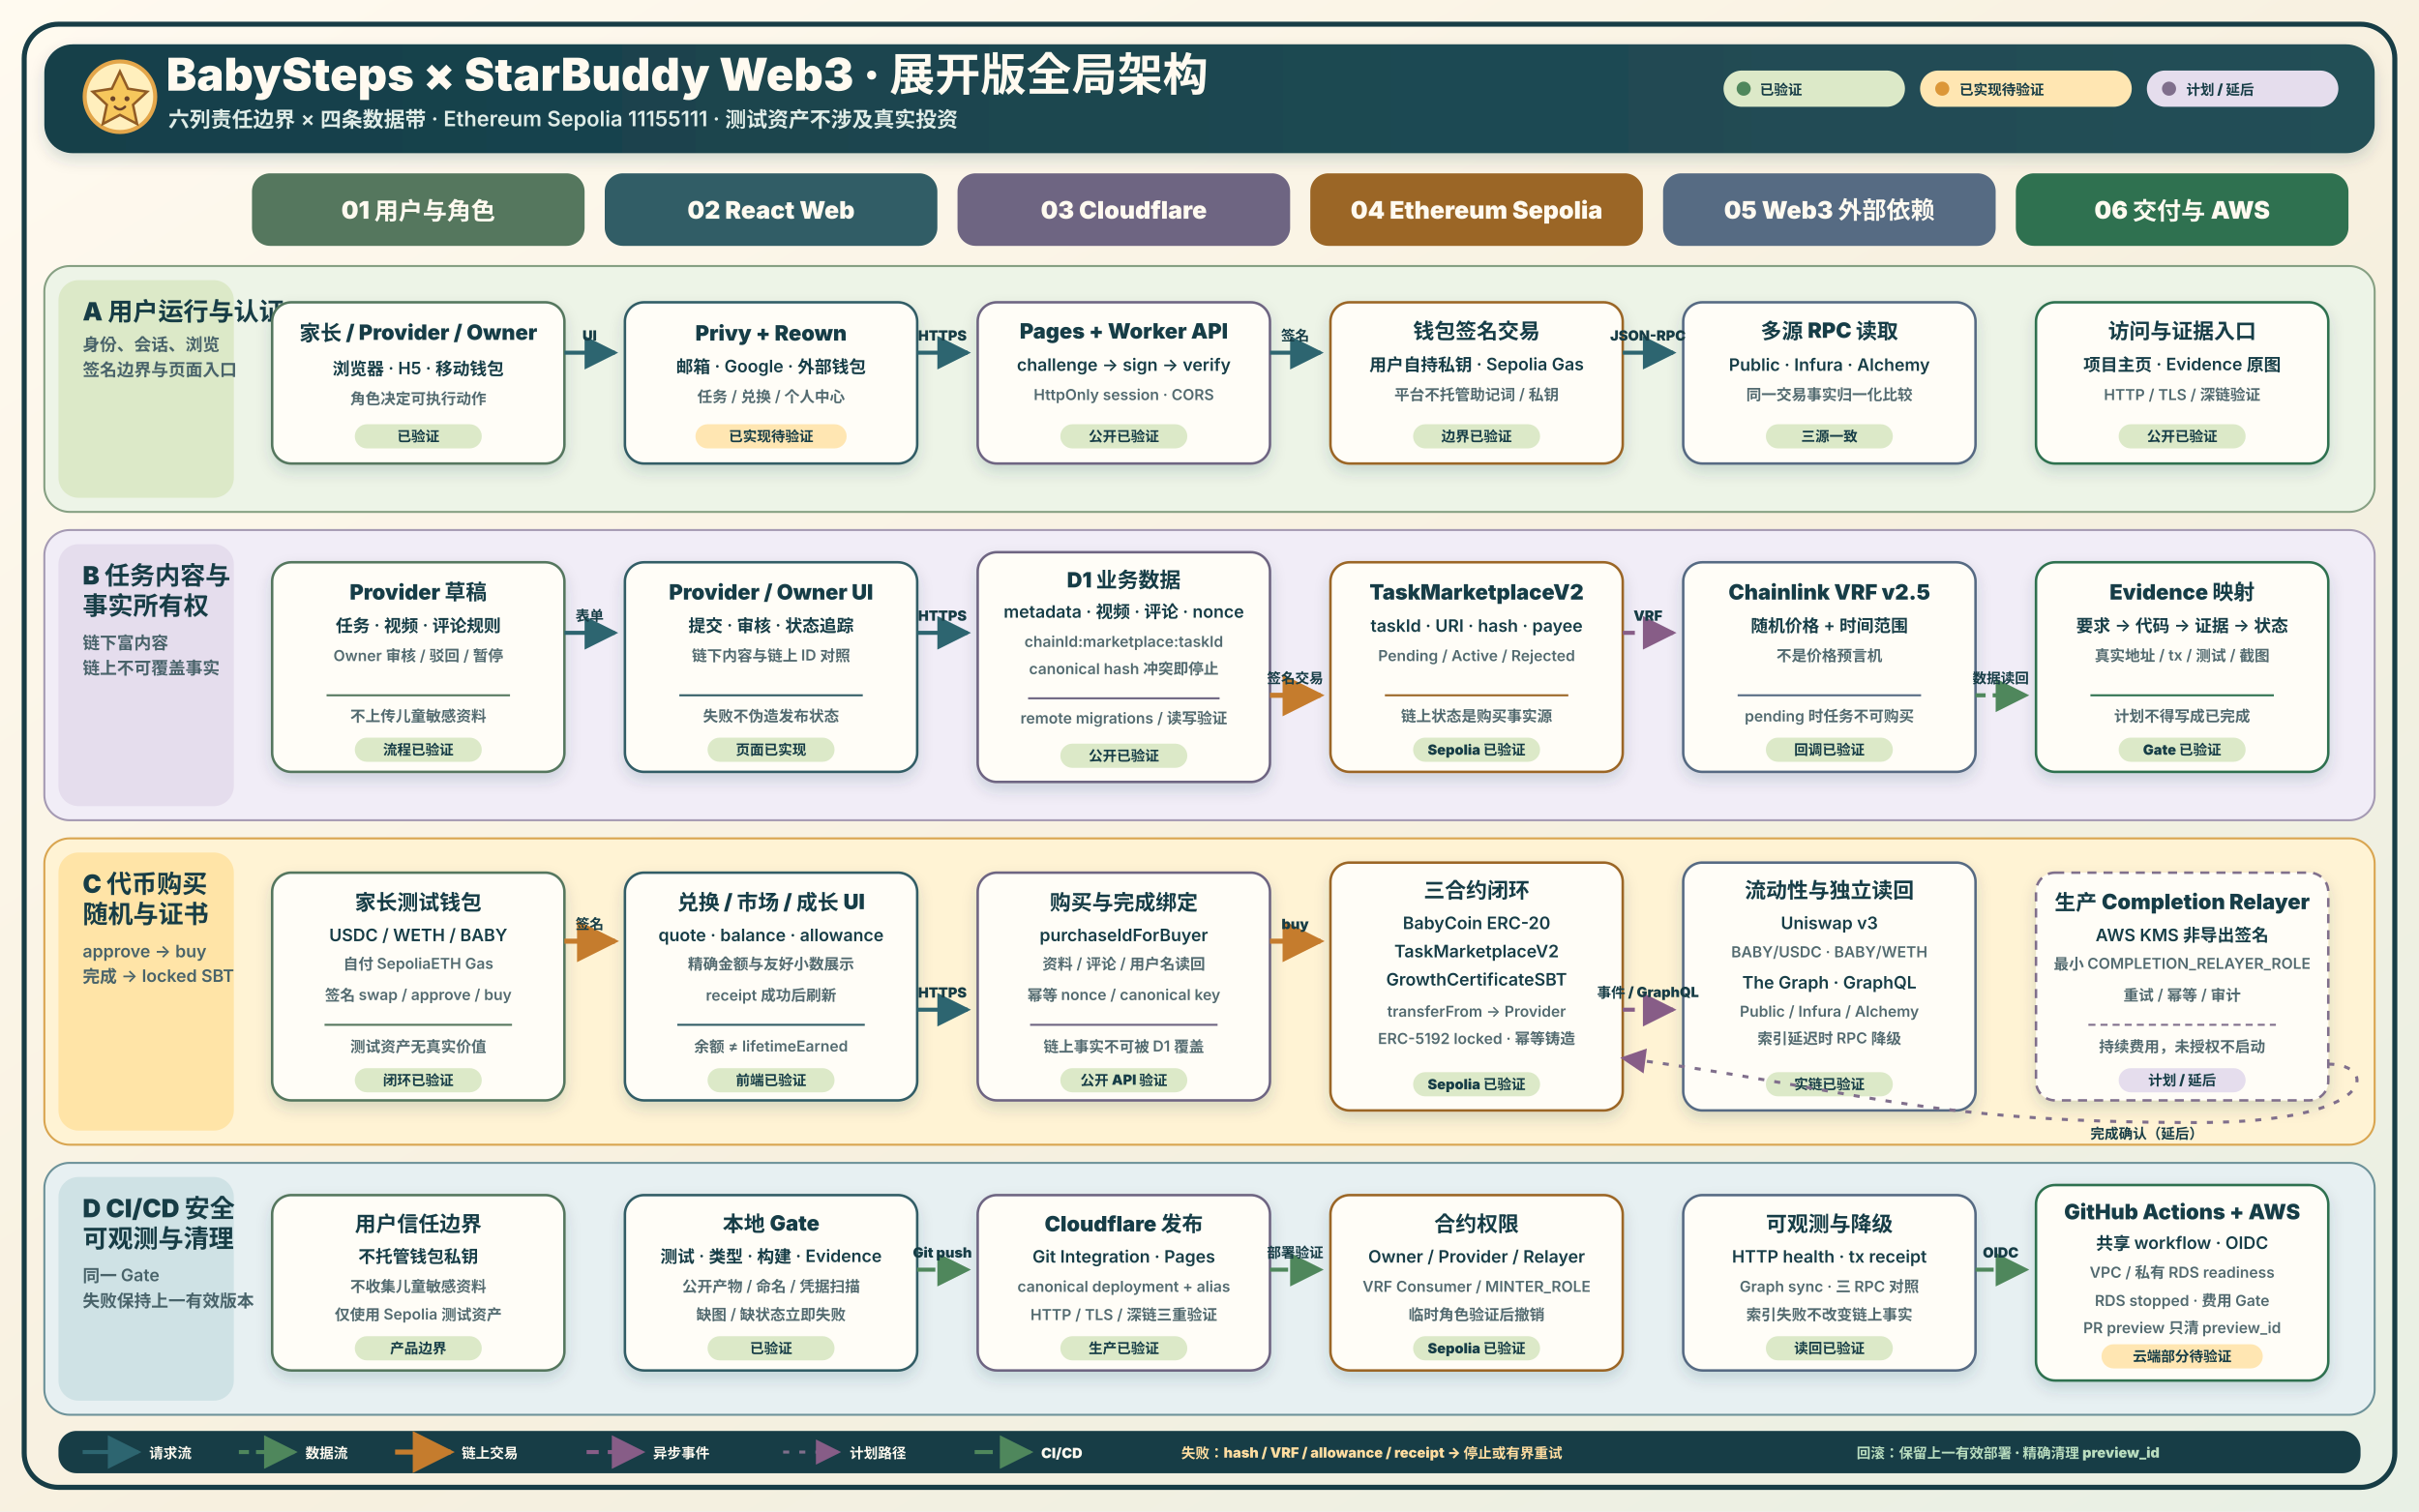
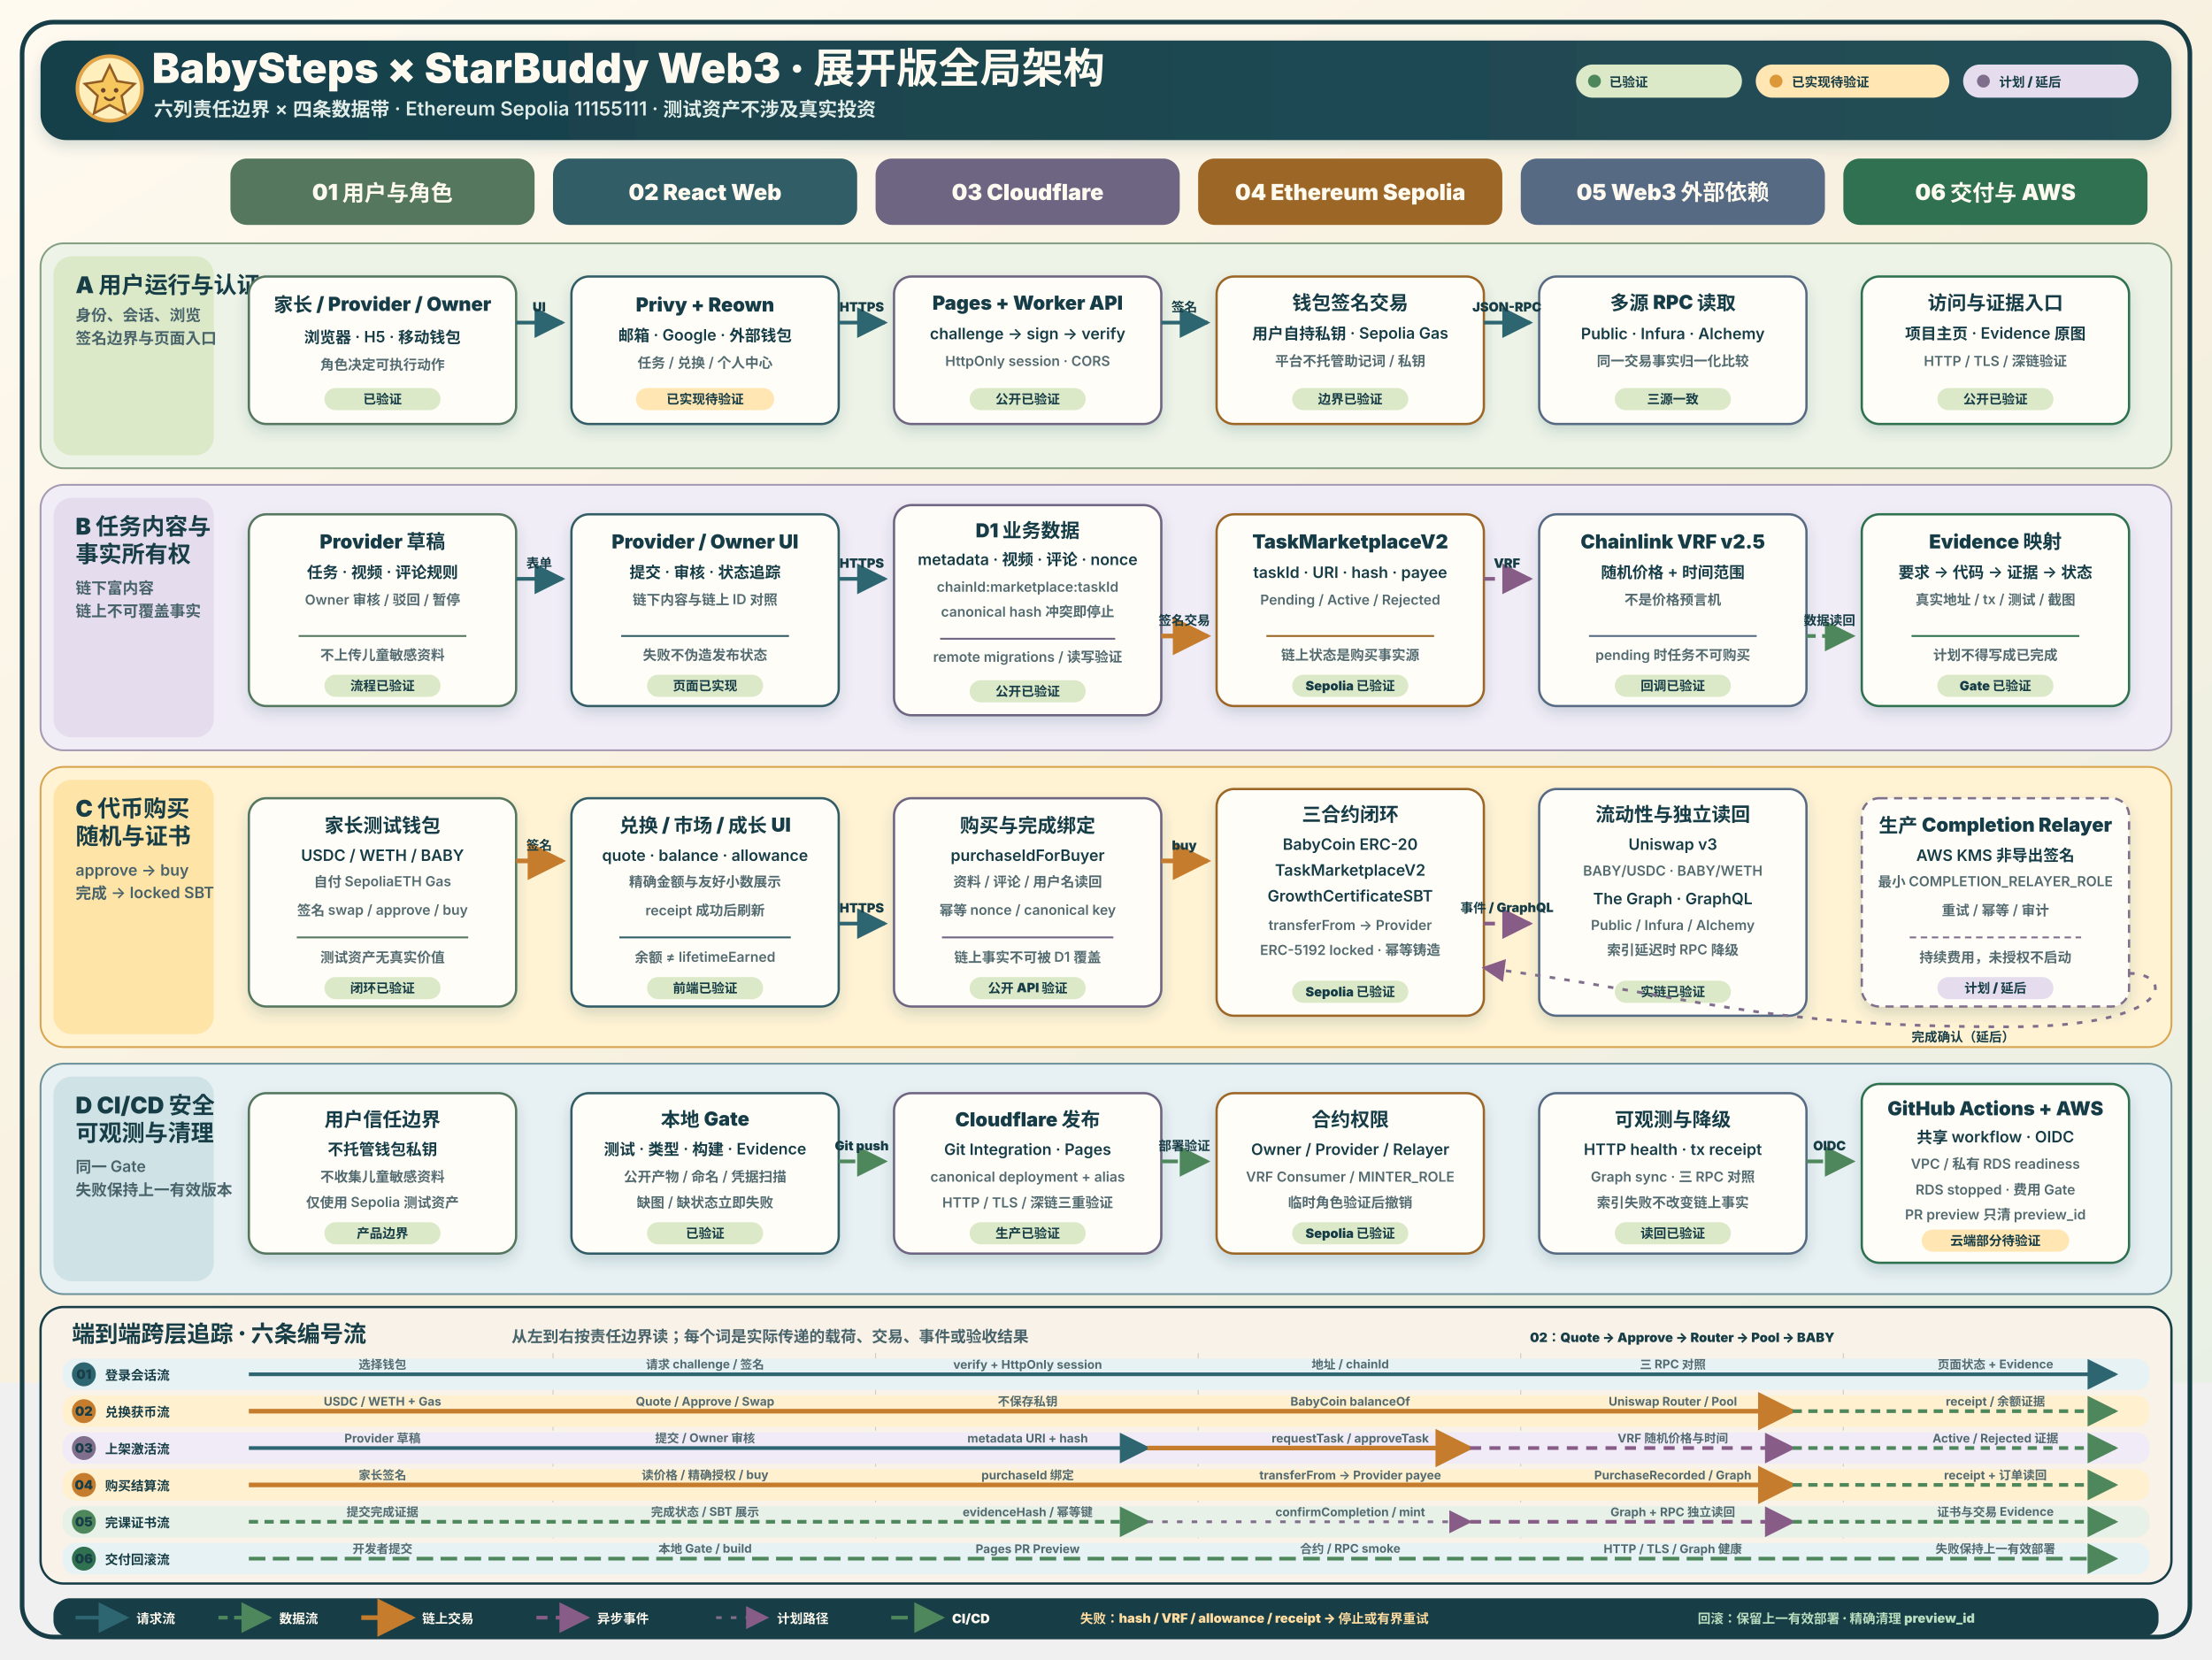
- <svg xmlns="http://www.w3.org/2000/svg" width="2400" height="1500" viewBox="0 0 2400 1500" role="img" aria-labelledby="title desc">
+ <svg xmlns="http://www.w3.org/2000/svg" width="2400" height="1800" viewBox="0 0 2400 1800" role="img" aria-labelledby="title desc">
  <defs>
    <linearGradient id="bg" x1="0" y1="0" x2="1" y2="1">
      <stop offset="0" stop-color="#fffaf0" />
      <stop offset="0.55" stop-color="#f7f0df" />
      <stop offset="1" stop-color="#e8f0e5" />
    </linearGradient>
    <linearGradient id="header" x1="0" y1="0" x2="1" y2="0">
      <stop offset="0" stop-color="#163f4a" />
      <stop offset="1" stop-color="#244f57" />
    </linearGradient>
    <filter id="shadow" x="-20%" y="-20%" width="140%" height="150%">
      <feDropShadow dx="0" dy="7" stdDeviation="7" flood-color="#173d46" flood-opacity="0.16" />
    </filter>
    <marker id="arrowRequest" viewBox="0 0 12 12" refX="10" refY="6" markerWidth="10" markerHeight="10" orient="auto-start-reverse">
      <path d="M1 1L11 6L1 11Z" fill="#2d6570" />
    </marker>
    <marker id="arrowChain" viewBox="0 0 12 12" refX="10" refY="6" markerWidth="10" markerHeight="10" orient="auto-start-reverse">
      <path d="M1 1L11 6L1 11Z" fill="#c57c2d" />
    </marker>
    <marker id="arrowEvent" viewBox="0 0 12 12" refX="10" refY="6" markerWidth="10" markerHeight="10" orient="auto-start-reverse">
      <path d="M1 1L11 6L1 11Z" fill="#875d87" />
    </marker>
    <marker id="arrowDeploy" viewBox="0 0 12 12" refX="10" refY="6" markerWidth="10" markerHeight="10" orient="auto-start-reverse">
      <path d="M1 1L11 6L1 11Z" fill="#4f875c" />
    </marker>
    <marker id="arrowData" viewBox="0 0 12 12" refX="10" refY="6" markerWidth="10" markerHeight="10" orient="auto-start-reverse">
      <path d="M1 1L11 6L1 11Z" fill="#4f875c" />
    </marker>
    <style>
      text{font-family:Inter,"PingFang SC","Microsoft YaHei",sans-serif;fill:#173d46}
      .title{font-size:45px;font-weight:900;letter-spacing:.2px;fill:#fffaf0!important}
      .subtitle{font-size:21px;font-weight:600;fill:#dfece7!important}
      .column{font-size:24px;font-weight:850;fill:#fffaf0!important}
      .laneTitle{font-size:25px;font-weight:900}
      .laneCopy{font-size:17px;font-weight:600;fill:#49636a}
      .cardTitle{font-size:21px;font-weight:850}
      .body{font-size:17px;font-weight:600}
      .small{font-size:15px;font-weight:600;fill:#536b70}
      .tiny{font-size:13px;font-weight:650;fill:#536b70}
      .status{font-size:14px;font-weight:850}
      .protocol{font-size:14px;font-weight:850;fill:#173d46}
      .request{fill:none;stroke:#2d6570;stroke-width:4;marker-end:url(#arrowRequest)}
      .data{fill:none;stroke:#4f875c;stroke-width:4;stroke-dasharray:10 7;marker-end:url(#arrowData)}
      .chain{fill:none;stroke:#c57c2d;stroke-width:5;marker-end:url(#arrowChain)}
      .event{fill:none;stroke:#875d87;stroke-width:4;stroke-dasharray:12 9;marker-end:url(#arrowEvent)}
      .deploy{fill:none;stroke:#4f875c;stroke-width:4;stroke-dasharray:18 8;marker-end:url(#arrowDeploy)}
      .planned{fill:none;stroke:#806f8c;stroke-width:3;stroke-dasharray:6 10;marker-end:url(#arrowEvent)}
    </style>
  </defs>
  <rect width="2400" height="1500" fill="url(#bg)" />
-   <rect x="24" y="24" width="2352" height="1452" rx="34" fill="none" stroke="#173d46" stroke-width="5" />
+   <rect x="24" y="24" width="2352" height="1752" rx="34" fill="none" stroke="#173d46" stroke-width="5" />
  <rect x="44" y="44" width="2312" height="108" rx="28" fill="url(#header)" filter="url(#shadow)" />
  <g transform="translate(80,64)">
    <circle cx="39" cy="32" r="35" fill="#ffefbd" stroke="#e3a64a" stroke-width="4" />
    <path d="M39 7L47 24L66 27L52 40L56 59L39 50L22 59L26 40L12 27L31 24Z" fill="#f6c75c" stroke="#915c25" stroke-width="2.5" />
    <circle cx="32" cy="34" r="2.5" fill="#6b4328" />
    <circle cx="46" cy="34" r="2.5" fill="#6b4328" />
    <path d="M34 42Q39 47 44 42" fill="none" stroke="#6b4328" stroke-width="2.5" stroke-linecap="round" />
  </g>
  <text x="165" y="90" class="title" style="fill:#fffaf0">BabySteps × StarBuddy Web3 · 展开版全局架构</text>
  <text x="167" y="126" class="subtitle" style="fill:#dfece7">六列责任边界 × 四条数据带 · Ethereum Sepolia 11155111 · 测试资产不涉及真实投资</text>
  <g transform="translate(1710,70)">
    <rect width="180" height="36" rx="18" fill="#dce9c8" />
    <circle cx="20" cy="18" r="7" fill="#4f875c" />
    <text x="36" y="24" class="status" fill="#355940">已验证</text>
    <rect x="195" width="210" height="36" rx="18" fill="#ffe6b2" />
    <circle cx="217" cy="18" r="7" fill="#dc9738" />
    <text x="234" y="24" class="status" fill="#8b581c">已实现待验证</text>
    <rect x="420" width="190" height="36" rx="18" fill="#e5dded" />
    <circle cx="442" cy="18" r="7" fill="#806f8c" />
    <text x="459" y="24" class="status" fill="#5f5269">计划 / 延后</text>
  </g>
  <g transform="translate(250,172)">
    <g>
      <rect width="330" height="72" rx="18" fill="#55775e" />
      <text x="165" y="45" text-anchor="middle" class="column" style="fill:#fffaf0">01 用户与角色</text>
    </g>
    <g transform="translate(350)">
      <rect width="330" height="72" rx="18" fill="#315d66" />
      <text x="165" y="45" text-anchor="middle" class="column" style="fill:#fffaf0">02 React Web</text>
    </g>
    <g transform="translate(700)">
      <rect width="330" height="72" rx="18" fill="#6e6582" />
      <text x="165" y="45" text-anchor="middle" class="column" style="fill:#fffaf0">03 Cloudflare</text>
    </g>
    <g transform="translate(1050)">
      <rect width="330" height="72" rx="18" fill="#9b6626" />
      <text x="165" y="45" text-anchor="middle" class="column" style="fill:#fffaf0">04 Ethereum Sepolia</text>
    </g>
    <g transform="translate(1400)">
      <rect width="330" height="72" rx="18" fill="#566b83" />
      <text x="165" y="45" text-anchor="middle" class="column" style="fill:#fffaf0">05 Web3 外部依赖</text>
    </g>
    <g transform="translate(1750)">
      <rect width="330" height="72" rx="18" fill="#2f7150" />
      <text x="165" y="45" text-anchor="middle" class="column" style="fill:#fffaf0">06 交付与 AWS</text>
    </g>
  </g>
  <rect x="44" y="264" width="2312" height="244" rx="25" fill="#edf4e7" stroke="#86a083" stroke-width="2" />
  <rect x="58" y="278" width="174" height="216" rx="20" fill="#dce9c8" />
  <text x="82" y="318" class="laneTitle">A 用户运行与认证</text>
  <text x="82" y="348" class="laneCopy">身份、会话、浏览</text>
  <text x="82" y="373" class="laneCopy">签名边界与页面入口</text>
  <g filter="url(#shadow)">
    <g transform="translate(270,300)">
      <rect width="290" height="160" rx="19" fill="#fffdf7" stroke="#55775e" stroke-width="2.5" />
      <text x="145" y="38" text-anchor="middle" class="cardTitle">家长 / Provider / Owner</text>
      <text x="145" y="72" text-anchor="middle" class="body">浏览器 · H5 · 移动钱包</text>
      <text x="145" y="101" text-anchor="middle" class="small">角色决定可执行动作</text>
      <rect x="82" y="121" width="126" height="24" rx="12" fill="#dce9c8" />
      <text x="145" y="138" text-anchor="middle" class="status" fill="#355940">已验证</text>
    </g>
    <g transform="translate(620,300)">
      <rect width="290" height="160" rx="19" fill="#fffdf7" stroke="#315d66" stroke-width="2.5" />
      <text x="145" y="38" text-anchor="middle" class="cardTitle">Privy + Reown</text>
      <text x="145" y="70" text-anchor="middle" class="body">邮箱 · Google · 外部钱包</text>
      <text x="145" y="99" text-anchor="middle" class="small">任务 / 兑换 / 个人中心</text>
      <rect x="70" y="121" width="150" height="24" rx="12" fill="#ffe6b2" />
      <text x="145" y="138" text-anchor="middle" class="status" fill="#8b581c">已实现待验证</text>
    </g>
    <g transform="translate(970,300)">
      <rect width="290" height="160" rx="19" fill="#fffdf7" stroke="#6e6582" stroke-width="2.5" />
      <text x="145" y="36" text-anchor="middle" class="cardTitle">Pages + Worker API</text>
      <text x="145" y="68" text-anchor="middle" class="body">challenge → sign → verify</text>
      <text x="145" y="97" text-anchor="middle" class="small">HttpOnly session · CORS</text>
      <rect x="82" y="121" width="126" height="24" rx="12" fill="#dce9c8" />
      <text x="145" y="138" text-anchor="middle" class="status" fill="#355940">公开已验证</text>
    </g>
    <g transform="translate(1320,300)">
      <rect width="290" height="160" rx="19" fill="#fffdf7" stroke="#9b6626" stroke-width="2.5" />
      <text x="145" y="36" text-anchor="middle" class="cardTitle">钱包签名交易</text>
      <text x="145" y="68" text-anchor="middle" class="body">用户自持私钥 · Sepolia Gas</text>
      <text x="145" y="97" text-anchor="middle" class="small">平台不托管助记词 / 私钥</text>
      <rect x="82" y="121" width="126" height="24" rx="12" fill="#dce9c8" />
      <text x="145" y="138" text-anchor="middle" class="status" fill="#355940">边界已验证</text>
    </g>
    <g transform="translate(1670,300)">
      <rect width="290" height="160" rx="19" fill="#fffdf7" stroke="#566b83" stroke-width="2.5" />
      <text x="145" y="36" text-anchor="middle" class="cardTitle">多源 RPC 读取</text>
      <text x="145" y="68" text-anchor="middle" class="body">Public · Infura · Alchemy</text>
      <text x="145" y="97" text-anchor="middle" class="small">同一交易事实归一化比较</text>
      <rect x="82" y="121" width="126" height="24" rx="12" fill="#dce9c8" />
      <text x="145" y="138" text-anchor="middle" class="status" fill="#355940">三源一致</text>
    </g>
    <g transform="translate(2020,300)">
      <rect width="290" height="160" rx="19" fill="#fffdf7" stroke="#2f7150" stroke-width="2.5" />
      <text x="145" y="36" text-anchor="middle" class="cardTitle">访问与证据入口</text>
      <text x="145" y="68" text-anchor="middle" class="body">项目主页 · Evidence 原图</text>
      <text x="145" y="97" text-anchor="middle" class="small">HTTP / TLS / 深链验证</text>
      <rect x="82" y="121" width="126" height="24" rx="12" fill="#dce9c8" />
      <text x="145" y="138" text-anchor="middle" class="status" fill="#355940">公开已验证</text>
    </g>
  </g>
  <path class="request" d="M560 350H610" />
  <text x="585" y="338" text-anchor="middle" class="protocol">UI</text>
  <path class="request" d="M910 350H960" />
  <text x="935" y="338" text-anchor="middle" class="protocol">HTTPS</text>
  <path class="request" d="M1260 350H1310" />
  <text x="1285" y="338" text-anchor="middle" class="protocol">签名</text>
  <path class="request" d="M1610 350H1660" />
  <text x="1635" y="338" text-anchor="middle" class="protocol">JSON-RPC</text>
  <rect x="44" y="526" width="2312" height="288" rx="25" fill="#f1edf7" stroke="#a59ab3" stroke-width="2" />
  <rect x="58" y="540" width="174" height="260" rx="20" fill="#e5dded" />
  <text x="82" y="580" class="laneTitle">B 任务内容与</text>
  <text x="82" y="610" class="laneTitle">事实所有权</text>
  <text x="82" y="644" class="laneCopy">链下富内容</text>
  <text x="82" y="669" class="laneCopy">链上不可覆盖事实</text>
  <g filter="url(#shadow)">
    <g transform="translate(270,558)">
      <rect width="290" height="208" rx="19" fill="#fffdf7" stroke="#55775e" stroke-width="2.5" />
      <text x="145" y="37" text-anchor="middle" class="cardTitle">Provider 草稿</text>
      <text x="145" y="69" text-anchor="middle" class="body">任务 · 视频 · 评论规则</text>
      <text x="145" y="98" text-anchor="middle" class="small">Owner 审核 / 驳回 / 暂停</text>
      <path d="M54 132H236" stroke="#55775e" stroke-width="2" />
      <text x="145" y="158" text-anchor="middle" class="small">不上传儿童敏感资料</text>
      <rect x="82" y="174" width="126" height="24" rx="12" fill="#dce9c8" />
      <text x="145" y="191" text-anchor="middle" class="status" fill="#355940">流程已验证</text>
    </g>
    <g transform="translate(620,558)">
      <rect width="290" height="208" rx="19" fill="#fffdf7" stroke="#315d66" stroke-width="2.5" />
      <text x="145" y="37" text-anchor="middle" class="cardTitle">Provider / Owner UI</text>
      <text x="145" y="69" text-anchor="middle" class="body">提交 · 审核 · 状态追踪</text>
      <text x="145" y="98" text-anchor="middle" class="small">链下内容与链上 ID 对照</text>
      <path d="M54 132H236" stroke="#315d66" stroke-width="2" />
      <text x="145" y="158" text-anchor="middle" class="small">失败不伪造发布状态</text>
      <rect x="82" y="174" width="126" height="24" rx="12" fill="#dce9c8" />
      <text x="145" y="191" text-anchor="middle" class="status" fill="#355940">页面已实现</text>
    </g>
    <g transform="translate(970,548)">
      <rect width="290" height="228" rx="19" fill="#fffdf7" stroke="#6e6582" stroke-width="2.5" />
      <text x="145" y="35" text-anchor="middle" class="cardTitle">D1 业务数据</text>
      <text x="145" y="65" text-anchor="middle" class="body">metadata · 视频 · 评论 · nonce</text>
      <text x="145" y="94" text-anchor="middle" class="small">chainId:marketplace:taskId</text>
      <text x="145" y="121" text-anchor="middle" class="small">canonical hash 冲突即停止</text>
      <path d="M50 145H240" stroke="#6e6582" stroke-width="2" />
      <text x="145" y="170" text-anchor="middle" class="small">remote migrations / 读写验证</text>
      <rect x="82" y="190" width="126" height="24" rx="12" fill="#dce9c8" />
      <text x="145" y="207" text-anchor="middle" class="status" fill="#355940">公开已验证</text>
    </g>
    <g transform="translate(1320,558)">
      <rect width="290" height="208" rx="19" fill="#fffdf7" stroke="#9b6626" stroke-width="2.5" />
      <text x="145" y="37" text-anchor="middle" class="cardTitle">TaskMarketplaceV2</text>
      <text x="145" y="69" text-anchor="middle" class="body">taskId · URI · hash · payee</text>
      <text x="145" y="98" text-anchor="middle" class="small">Pending / Active / Rejected</text>
      <path d="M54 132H236" stroke="#9b6626" stroke-width="2" />
      <text x="145" y="158" text-anchor="middle" class="small">链上状态是购买事实源</text>
      <rect x="82" y="174" width="126" height="24" rx="12" fill="#dce9c8" />
      <text x="145" y="191" text-anchor="middle" class="status" fill="#355940">Sepolia 已验证</text>
    </g>
    <g transform="translate(1670,558)">
      <rect width="290" height="208" rx="19" fill="#fffdf7" stroke="#566b83" stroke-width="2.5" />
      <text x="145" y="37" text-anchor="middle" class="cardTitle">Chainlink VRF v2.5</text>
      <text x="145" y="69" text-anchor="middle" class="body">随机价格 + 时间范围</text>
      <text x="145" y="98" text-anchor="middle" class="small">不是价格预言机</text>
      <path d="M54 132H236" stroke="#566b83" stroke-width="2" />
      <text x="145" y="158" text-anchor="middle" class="small">pending 时任务不可购买</text>
      <rect x="82" y="174" width="126" height="24" rx="12" fill="#dce9c8" />
      <text x="145" y="191" text-anchor="middle" class="status" fill="#355940">回调已验证</text>
    </g>
    <g transform="translate(2020,558)">
      <rect width="290" height="208" rx="19" fill="#fffdf7" stroke="#2f7150" stroke-width="2.5" />
      <text x="145" y="37" text-anchor="middle" class="cardTitle">Evidence 映射</text>
      <text x="145" y="69" text-anchor="middle" class="body">要求 → 代码 → 证据 → 状态</text>
      <text x="145" y="98" text-anchor="middle" class="small">真实地址 / tx / 测试 / 截图</text>
      <path d="M54 132H236" stroke="#2f7150" stroke-width="2" />
      <text x="145" y="158" text-anchor="middle" class="small">计划不得写成已完成</text>
      <rect x="82" y="174" width="126" height="24" rx="12" fill="#dce9c8" />
      <text x="145" y="191" text-anchor="middle" class="status" fill="#355940">Gate 已验证</text>
    </g>
  </g>
  <path class="request" d="M560 628H610" />
  <text x="585" y="616" text-anchor="middle" class="protocol">表单</text>
  <path class="request" d="M910 628H960" />
  <text x="935" y="616" text-anchor="middle" class="protocol">HTTPS</text>
  <path class="chain" d="M1260 690H1310" />
  <text x="1285" y="678" text-anchor="middle" class="protocol">签名交易</text>
  <path class="event" d="M1610 628H1660" />
  <text x="1635" y="616" text-anchor="middle" class="protocol">VRF</text>
  <path class="data" d="M1960 690H2010" />
  <text x="1985" y="678" text-anchor="middle" class="protocol">数据读回</text>
  <rect x="44" y="832" width="2312" height="304" rx="25" fill="#fff3d4" stroke="#d9a550" stroke-width="2" />
  <rect x="58" y="846" width="174" height="276" rx="20" fill="#ffe4a7" />
  <text x="82" y="886" class="laneTitle">C 代币购买</text>
  <text x="82" y="916" class="laneTitle">随机与证书</text>
  <text x="82" y="950" class="laneCopy">approve → buy</text>
  <text x="82" y="975" class="laneCopy">完成 → locked SBT</text>
  <g filter="url(#shadow)">
    <g transform="translate(270,866)">
      <rect width="290" height="226" rx="19" fill="#fffdf7" stroke="#55775e" stroke-width="2.5" />
      <text x="145" y="37" text-anchor="middle" class="cardTitle">家长测试钱包</text>
      <text x="145" y="68" text-anchor="middle" class="body">USDC / WETH / BABY</text>
      <text x="145" y="96" text-anchor="middle" class="small">自付 SepoliaETH Gas</text>
      <text x="145" y="127" text-anchor="middle" class="small">签名 swap / approve / buy</text>
      <path d="M52 151H238" stroke="#55775e" stroke-width="2" />
      <text x="145" y="178" text-anchor="middle" class="small">测试资产无真实价值</text>
      <rect x="82" y="194" width="126" height="24" rx="12" fill="#dce9c8" />
      <text x="145" y="211" text-anchor="middle" class="status" fill="#355940">闭环已验证</text>
    </g>
    <g transform="translate(620,866)">
      <rect width="290" height="226" rx="19" fill="#fffdf7" stroke="#315d66" stroke-width="2.5" />
      <text x="145" y="37" text-anchor="middle" class="cardTitle">兑换 / 市场 / 成长 UI</text>
      <text x="145" y="68" text-anchor="middle" class="body">quote · balance · allowance</text>
      <text x="145" y="96" text-anchor="middle" class="small">精确金额与友好小数展示</text>
      <text x="145" y="127" text-anchor="middle" class="small">receipt 成功后刷新</text>
      <path d="M52 151H238" stroke="#315d66" stroke-width="2" />
      <text x="145" y="178" text-anchor="middle" class="small">余额 ≠ lifetimeEarned</text>
      <rect x="82" y="194" width="126" height="24" rx="12" fill="#dce9c8" />
      <text x="145" y="211" text-anchor="middle" class="status" fill="#355940">前端已验证</text>
    </g>
    <g transform="translate(970,866)">
      <rect width="290" height="226" rx="19" fill="#fffdf7" stroke="#6e6582" stroke-width="2.5" />
      <text x="145" y="37" text-anchor="middle" class="cardTitle">购买与完成绑定</text>
      <text x="145" y="68" text-anchor="middle" class="body">purchaseIdForBuyer</text>
      <text x="145" y="96" text-anchor="middle" class="small">资料 / 评论 / 用户名读回</text>
      <text x="145" y="127" text-anchor="middle" class="small">幂等 nonce / canonical key</text>
      <path d="M52 151H238" stroke="#6e6582" stroke-width="2" />
      <text x="145" y="178" text-anchor="middle" class="small">链上事实不可被 D1 覆盖</text>
      <rect x="82" y="194" width="126" height="24" rx="12" fill="#dce9c8" />
      <text x="145" y="211" text-anchor="middle" class="status" fill="#355940">公开 API 验证</text>
    </g>
    <g transform="translate(1320,856)">
      <rect width="290" height="246" rx="19" fill="#fffdf7" stroke="#9b6626" stroke-width="2.5" />
      <text x="145" y="35" text-anchor="middle" class="cardTitle">三合约闭环</text>
      <text x="145" y="66" text-anchor="middle" class="body">BabyCoin ERC-20</text>
      <text x="145" y="94" text-anchor="middle" class="body">TaskMarketplaceV2</text>
      <text x="145" y="122" text-anchor="middle" class="body">GrowthCertificateSBT</text>
      <text x="145" y="153" text-anchor="middle" class="small">transferFrom → Provider</text>
      <text x="145" y="180" text-anchor="middle" class="small">ERC-5192 locked · 幂等铸造</text>
      <rect x="82" y="208" width="126" height="24" rx="12" fill="#dce9c8" />
      <text x="145" y="225" text-anchor="middle" class="status" fill="#355940">Sepolia 已验证</text>
    </g>
    <g transform="translate(1670,856)">
      <rect width="290" height="246" rx="19" fill="#fffdf7" stroke="#566b83" stroke-width="2.5" />
      <text x="145" y="35" text-anchor="middle" class="cardTitle">流动性与独立读回</text>
      <text x="145" y="66" text-anchor="middle" class="body">Uniswap v3</text>
      <text x="145" y="94" text-anchor="middle" class="small">BABY/USDC · BABY/WETH</text>
      <text x="145" y="125" text-anchor="middle" class="body">The Graph · GraphQL</text>
      <text x="145" y="153" text-anchor="middle" class="small">Public / Infura / Alchemy</text>
      <text x="145" y="180" text-anchor="middle" class="small">索引延迟时 RPC 降级</text>
      <rect x="82" y="208" width="126" height="24" rx="12" fill="#dce9c8" />
      <text x="145" y="225" text-anchor="middle" class="status" fill="#355940">实链已验证</text>
    </g>
    <g transform="translate(2020,866)">
      <rect width="290" height="226" rx="19" fill="#fffdf7" stroke="#806f8c" stroke-width="2.5" stroke-dasharray="9 7" />
      <text x="145" y="37" text-anchor="middle" class="cardTitle">生产 Completion Relayer</text>
      <text x="145" y="68" text-anchor="middle" class="body">AWS KMS 非导出签名</text>
      <text x="145" y="96" text-anchor="middle" class="small">最小 COMPLETION_RELAYER_ROLE</text>
      <text x="145" y="127" text-anchor="middle" class="small">重试 / 幂等 / 审计</text>
      <path d="M52 151H238" stroke="#806f8c" stroke-width="2" stroke-dasharray="7 5" />
      <text x="145" y="178" text-anchor="middle" class="small">持续费用，未授权不启动</text>
      <rect x="82" y="194" width="126" height="24" rx="12" fill="#e5dded" />
      <text x="145" y="211" text-anchor="middle" class="status" fill="#5f5269">计划 / 延后</text>
    </g>
  </g>
  <path class="chain" d="M560 934H610" />
  <text x="585" y="922" text-anchor="middle" class="protocol">签名</text>
  <path class="request" d="M910 1002H960" />
  <text x="935" y="990" text-anchor="middle" class="protocol">HTTPS</text>
  <path class="chain" d="M1260 934H1310" />
  <text x="1285" y="922" text-anchor="middle" class="protocol">buy</text>
  <path class="event" d="M1610 1002H1660" />
  <text x="1635" y="990" text-anchor="middle" class="protocol">事件 / GraphQL</text>
  <path class="planned" d="M2310 1056C2360 1056 2360 1114 2180 1114C1900 1114 1840 1080 1610 1050" />
  <text x="2130" y="1130" text-anchor="middle" class="protocol">完成确认（延后）</text>
  <rect x="44" y="1154" width="2312" height="250" rx="25" fill="#e7f0f2" stroke="#6d9299" stroke-width="2" />
  <rect x="58" y="1168" width="174" height="222" rx="20" fill="#cfe2e5" />
  <text x="82" y="1208" class="laneTitle">D CI/CD 安全</text>
  <text x="82" y="1238" class="laneTitle">可观测与清理</text>
  <text x="82" y="1272" class="laneCopy">同一 Gate</text>
  <text x="82" y="1297" class="laneCopy">失败保持上一有效版本</text>
  <g filter="url(#shadow)">
    <g transform="translate(270,1186)">
      <rect width="290" height="174" rx="19" fill="#fffdf7" stroke="#55775e" stroke-width="2.5" />
      <text x="145" y="36" text-anchor="middle" class="cardTitle">用户信任边界</text>
      <text x="145" y="67" text-anchor="middle" class="body">不托管钱包私钥</text>
      <text x="145" y="96" text-anchor="middle" class="small">不收集儿童敏感资料</text>
      <text x="145" y="124" text-anchor="middle" class="small">仅使用 Sepolia 测试资产</text>
      <rect x="82" y="140" width="126" height="24" rx="12" fill="#dce9c8" />
      <text x="145" y="157" text-anchor="middle" class="status" fill="#355940">产品边界</text>
    </g>
    <g transform="translate(620,1186)">
      <rect width="290" height="174" rx="19" fill="#fffdf7" stroke="#315d66" stroke-width="2.5" />
      <text x="145" y="36" text-anchor="middle" class="cardTitle">本地 Gate</text>
      <text x="145" y="67" text-anchor="middle" class="body">测试 · 类型 · 构建 · Evidence</text>
      <text x="145" y="96" text-anchor="middle" class="small">公开产物 / 命名 / 凭据扫描</text>
      <text x="145" y="124" text-anchor="middle" class="small">缺图 / 缺状态立即失败</text>
      <rect x="82" y="140" width="126" height="24" rx="12" fill="#dce9c8" />
      <text x="145" y="157" text-anchor="middle" class="status" fill="#355940">已验证</text>
    </g>
    <g transform="translate(970,1186)">
      <rect width="290" height="174" rx="19" fill="#fffdf7" stroke="#6e6582" stroke-width="2.5" />
      <text x="145" y="36" text-anchor="middle" class="cardTitle">Cloudflare 发布</text>
      <text x="145" y="67" text-anchor="middle" class="body">Git Integration · Pages</text>
      <text x="145" y="96" text-anchor="middle" class="small">canonical deployment + alias</text>
      <text x="145" y="124" text-anchor="middle" class="small">HTTP / TLS / 深链三重验证</text>
      <rect x="82" y="140" width="126" height="24" rx="12" fill="#dce9c8" />
      <text x="145" y="157" text-anchor="middle" class="status" fill="#355940">生产已验证</text>
    </g>
    <g transform="translate(1320,1186)">
      <rect width="290" height="174" rx="19" fill="#fffdf7" stroke="#9b6626" stroke-width="2.5" />
      <text x="145" y="36" text-anchor="middle" class="cardTitle">合约权限</text>
      <text x="145" y="67" text-anchor="middle" class="body">Owner / Provider / Relayer</text>
      <text x="145" y="96" text-anchor="middle" class="small">VRF Consumer / MINTER_ROLE</text>
      <text x="145" y="124" text-anchor="middle" class="small">临时角色验证后撤销</text>
      <rect x="82" y="140" width="126" height="24" rx="12" fill="#dce9c8" />
      <text x="145" y="157" text-anchor="middle" class="status" fill="#355940">Sepolia 已验证</text>
    </g>
    <g transform="translate(1670,1186)">
      <rect width="290" height="174" rx="19" fill="#fffdf7" stroke="#566b83" stroke-width="2.5" />
      <text x="145" y="36" text-anchor="middle" class="cardTitle">可观测与降级</text>
      <text x="145" y="67" text-anchor="middle" class="body">HTTP health · tx receipt</text>
      <text x="145" y="96" text-anchor="middle" class="small">Graph sync · 三 RPC 对照</text>
      <text x="145" y="124" text-anchor="middle" class="small">索引失败不改变链上事实</text>
      <rect x="82" y="140" width="126" height="24" rx="12" fill="#dce9c8" />
      <text x="145" y="157" text-anchor="middle" class="status" fill="#355940">读回已验证</text>
    </g>
    <g transform="translate(2020,1176)">
      <rect width="290" height="194" rx="19" fill="#fffdf7" stroke="#2f7150" stroke-width="2.5" />
      <text x="145" y="34" text-anchor="middle" class="cardTitle">GitHub Actions + AWS</text>
      <text x="145" y="64" text-anchor="middle" class="body">共享 workflow · OIDC</text>
      <text x="145" y="92" text-anchor="middle" class="small">VPC / 私有 RDS readiness</text>
      <text x="145" y="120" text-anchor="middle" class="small">RDS stopped · 费用 Gate</text>
      <text x="145" y="147" text-anchor="middle" class="small">PR preview 只清 preview_id</text>
      <rect x="65" y="158" width="160" height="24" rx="12" fill="#ffe6b2" />
      <text x="145" y="175" text-anchor="middle" class="status" fill="#8b581c">云端部分待验证</text>
    </g>
  </g>
  <path class="deploy" d="M910 1260H960" />
  <text x="935" y="1248" text-anchor="middle" class="protocol">Git push</text>
  <path class="deploy" d="M1260 1260H1310" />
  <text x="1285" y="1248" text-anchor="middle" class="protocol">部署验证</text>
  <path class="deploy" d="M1960 1260H2010" />
  <text x="1985" y="1248" text-anchor="middle" class="protocol">OIDC</text>
-   <rect x="58" y="1420" width="2284" height="42" rx="18" fill="#173d46" />
-   <g transform="translate(82,1441)">
+   <rect x="44" y="1418" width="2312" height="300" rx="25" fill="#f8f2e8" stroke="#173d46" stroke-width="2.5" />
+   <text x="78" y="1456" class="laneTitle">端到端跨层追踪 · 六条编号流</text>
+   <text x="555" y="1456" class="laneCopy">从左到右按责任边界读；每个词是实际传递的载荷、交易、事件或验收结果</text>
+   <g opacity="0.22" stroke="#173d46" stroke-dasharray="6 7">
+     <path d="M600 1468V1704" />
+     <path d="M950 1468V1704" />
+     <path d="M1300 1468V1704" />
+     <path d="M1650 1468V1704" />
+     <path d="M2000 1468V1704" />
+   </g>
+   <g>
+     <rect x="68" y="1474" width="2264" height="34" rx="14" fill="#e7f2f4" />
+     <circle cx="91" cy="1491" r="13" fill="#2d6570" />
+     <text x="91" y="1496" text-anchor="middle" class="status" fill="#fff">01</text>
+     <text x="114" y="1497" class="status">登录会话流</text>
+     <path class="request" d="M270 1491H2295" />
+     <text x="415" y="1485" text-anchor="middle" class="tiny">选择钱包</text>
+     <text x="765" y="1485" text-anchor="middle" class="tiny">请求 challenge / 签名</text>
+     <text x="1115" y="1485" text-anchor="middle" class="tiny">verify + HttpOnly session</text>
+     <text x="1465" y="1485" text-anchor="middle" class="tiny">地址 / chainId</text>
+     <text x="1815" y="1485" text-anchor="middle" class="tiny">三 RPC 对照</text>
+     <text x="2165" y="1485" text-anchor="middle" class="tiny">页面状态 + Evidence</text>
+     <rect x="68" y="1514" width="2264" height="34" rx="14" fill="#fff0cf" />
+     <circle cx="91" cy="1531" r="13" fill="#c57c2d" />
+     <text x="91" y="1536" text-anchor="middle" class="status" fill="#fff">02</text>
+     <text x="114" y="1537" class="status">兑换获币流</text>
+     <path class="chain" d="M270 1531H1945" />
+     <path class="data" d="M1945 1531H2295" />
+     <text x="415" y="1525" text-anchor="middle" class="tiny">USDC / WETH + Gas</text>
+     <text x="765" y="1525" text-anchor="middle" class="tiny">Quote / Approve / Swap</text>
+     <text x="1115" y="1525" text-anchor="middle" class="tiny">不保存私钥</text>
+     <text x="1465" y="1525" text-anchor="middle" class="tiny">BabyCoin balanceOf</text>
+     <text x="1815" y="1525" text-anchor="middle" class="tiny">Uniswap Router / Pool</text>
+     <text x="2165" y="1525" text-anchor="middle" class="tiny">receipt / 余额证据</text>
+     <rect x="68" y="1554" width="2264" height="34" rx="14" fill="#f0ebf6" />
+     <circle cx="91" cy="1571" r="13" fill="#806f8c" />
+     <text x="91" y="1576" text-anchor="middle" class="status" fill="#fff">03</text>
+     <text x="114" y="1577" class="status">上架激活流</text>
+     <path class="request" d="M270 1571H1245" />
+     <path class="chain" d="M1245 1571H1595" />
+     <path class="event" d="M1595 1571H1945" />
+     <path class="data" d="M1945 1571H2295" />
+     <text x="415" y="1565" text-anchor="middle" class="tiny">Provider 草稿</text>
+     <text x="765" y="1565" text-anchor="middle" class="tiny">提交 / Owner 审核</text>
+     <text x="1115" y="1565" text-anchor="middle" class="tiny">metadata URI + hash</text>
+     <text x="1465" y="1565" text-anchor="middle" class="tiny">requestTask / approveTask</text>
+     <text x="1815" y="1565" text-anchor="middle" class="tiny">VRF 随机价格与时间</text>
+     <text x="2165" y="1565" text-anchor="middle" class="tiny">Active / Rejected 证据</text>
+     <rect x="68" y="1594" width="2264" height="34" rx="14" fill="#fff0cf" />
+     <circle cx="91" cy="1611" r="13" fill="#c57c2d" />
+     <text x="91" y="1616" text-anchor="middle" class="status" fill="#fff">04</text>
+     <text x="114" y="1617" class="status">购买结算流</text>
+     <path class="chain" d="M270 1611H1945" />
+     <path class="data" d="M1945 1611H2295" />
+     <text x="415" y="1605" text-anchor="middle" class="tiny">家长签名</text>
+     <text x="765" y="1605" text-anchor="middle" class="tiny">读价格 / 精确授权 / buy</text>
+     <text x="1115" y="1605" text-anchor="middle" class="tiny">purchaseId 绑定</text>
+     <text x="1465" y="1605" text-anchor="middle" class="tiny">transferFrom → Provider payee</text>
+     <text x="1815" y="1605" text-anchor="middle" class="tiny">PurchaseRecorded / Graph</text>
+     <text x="2165" y="1605" text-anchor="middle" class="tiny">receipt + 订单读回</text>
+     <rect x="68" y="1634" width="2264" height="34" rx="14" fill="#e8f1e8" />
+     <circle cx="91" cy="1651" r="13" fill="#4f875c" />
+     <text x="91" y="1656" text-anchor="middle" class="status" fill="#fff">05</text>
+     <text x="114" y="1657" class="status">完课证书流</text>
+     <path class="data" d="M270 1651H1245" />
+     <path class="planned" d="M1245 1651H1595" />
+     <path class="event" d="M1595 1651H1945" />
+     <path class="data" d="M1945 1651H2295" />
+     <text x="415" y="1645" text-anchor="middle" class="tiny">提交完成证据</text>
+     <text x="765" y="1645" text-anchor="middle" class="tiny">完成状态 / SBT 展示</text>
+     <text x="1115" y="1645" text-anchor="middle" class="tiny">evidenceHash / 幂等键</text>
+     <text x="1465" y="1645" text-anchor="middle" class="tiny">confirmCompletion / mint</text>
+     <text x="1815" y="1645" text-anchor="middle" class="tiny">Graph + RPC 独立读回</text>
+     <text x="2165" y="1645" text-anchor="middle" class="tiny">证书与交易 Evidence</text>
+     <rect x="68" y="1674" width="2264" height="34" rx="14" fill="#e7f2f4" />
+     <circle cx="91" cy="1691" r="13" fill="#2f7150" />
+     <text x="91" y="1696" text-anchor="middle" class="status" fill="#fff">06</text>
+     <text x="114" y="1697" class="status">交付回滚流</text>
+     <path class="deploy" d="M270 1691H2295" />
+     <text x="415" y="1685" text-anchor="middle" class="tiny">开发者提交</text>
+     <text x="765" y="1685" text-anchor="middle" class="tiny">本地 Gate / build</text>
+     <text x="1115" y="1685" text-anchor="middle" class="tiny">Pages PR Preview</text>
+     <text x="1465" y="1685" text-anchor="middle" class="tiny">合约 / RPC smoke</text>
+     <text x="1815" y="1685" text-anchor="middle" class="tiny">HTTP / TLS / Graph 健康</text>
+     <text x="2165" y="1685" text-anchor="middle" class="tiny">失败保持上一有效部署</text>
+   </g>
+   <text x="1660" y="1456" class="protocol">02：Quote → Approve → Router → Pool → BABY</text>
+   <rect x="58" y="1734" width="2284" height="42" rx="18" fill="#173d46" />
+   <g transform="translate(82,1755)">
    <path class="request" d="M0 0H55" />
    <text x="66" y="6" class="status" style="fill:#fffaf0">请求流</text>
    <path class="data" d="M155 0H210" />
    <text x="221" y="6" class="status" style="fill:#fffaf0">数据流</text>
    <path class="chain" d="M310 0H365" />
    <text x="376" y="6" class="status" style="fill:#fffaf0">链上交易</text>
    <path class="event" d="M500 0H555" />
    <text x="566" y="6" class="status" style="fill:#fffaf0">异步事件</text>
    <path class="planned" d="M695 0H750" />
    <text x="761" y="6" class="status" style="fill:#fffaf0">计划路径</text>
    <path class="deploy" d="M885 0H940" />
    <text x="951" y="6" class="status" style="fill:#fffaf0">CI/CD</text>
    <text x="1090" y="6" class="status" style="fill:#ffdda0">失败：hash / VRF / allowance / receipt → 停止或有界重试</text>
    <text x="1760" y="6" class="status" style="fill:#b9ddbf">回滚：保留上一有效部署 · 精确清理 preview_id</text>
  </g>
</svg>
